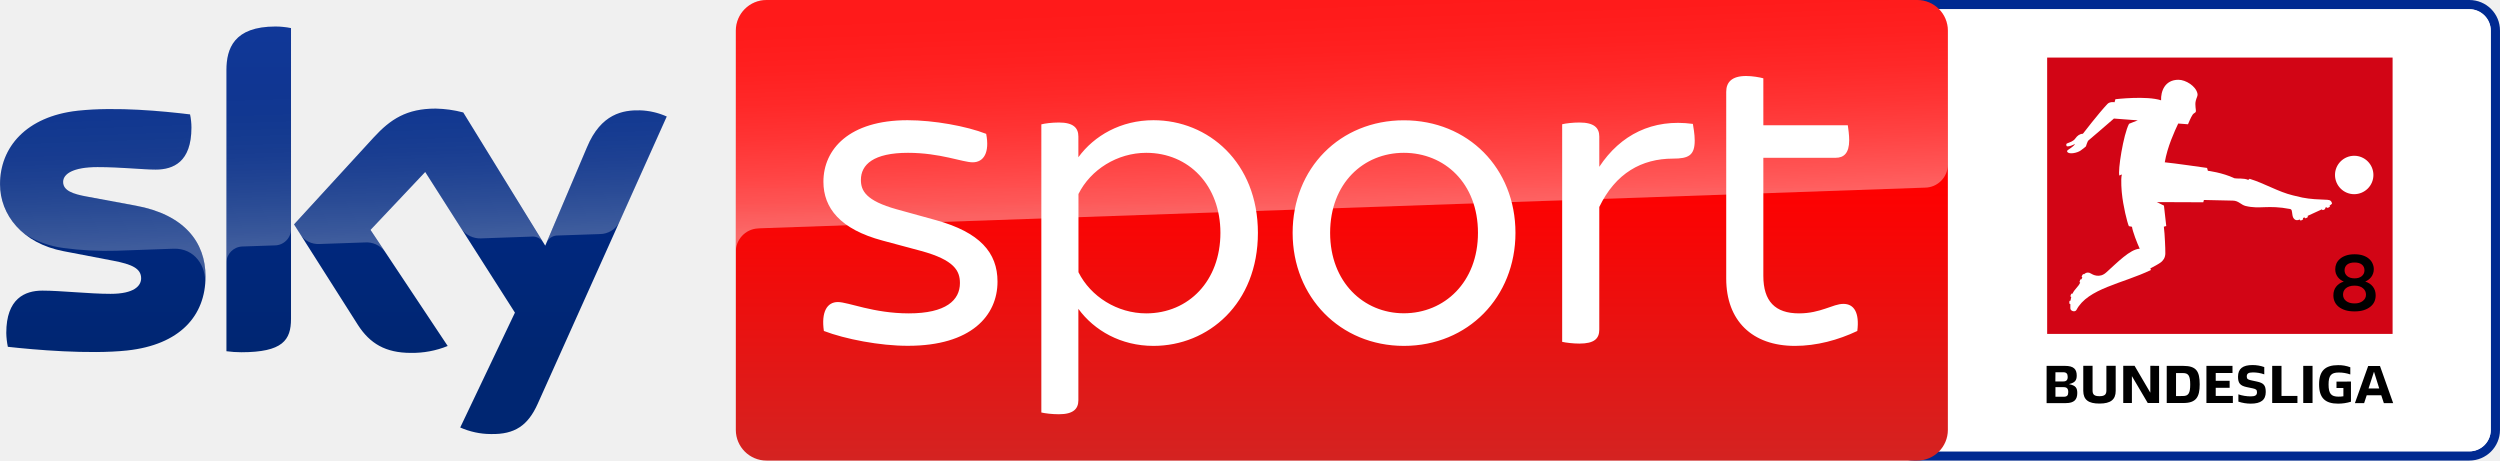
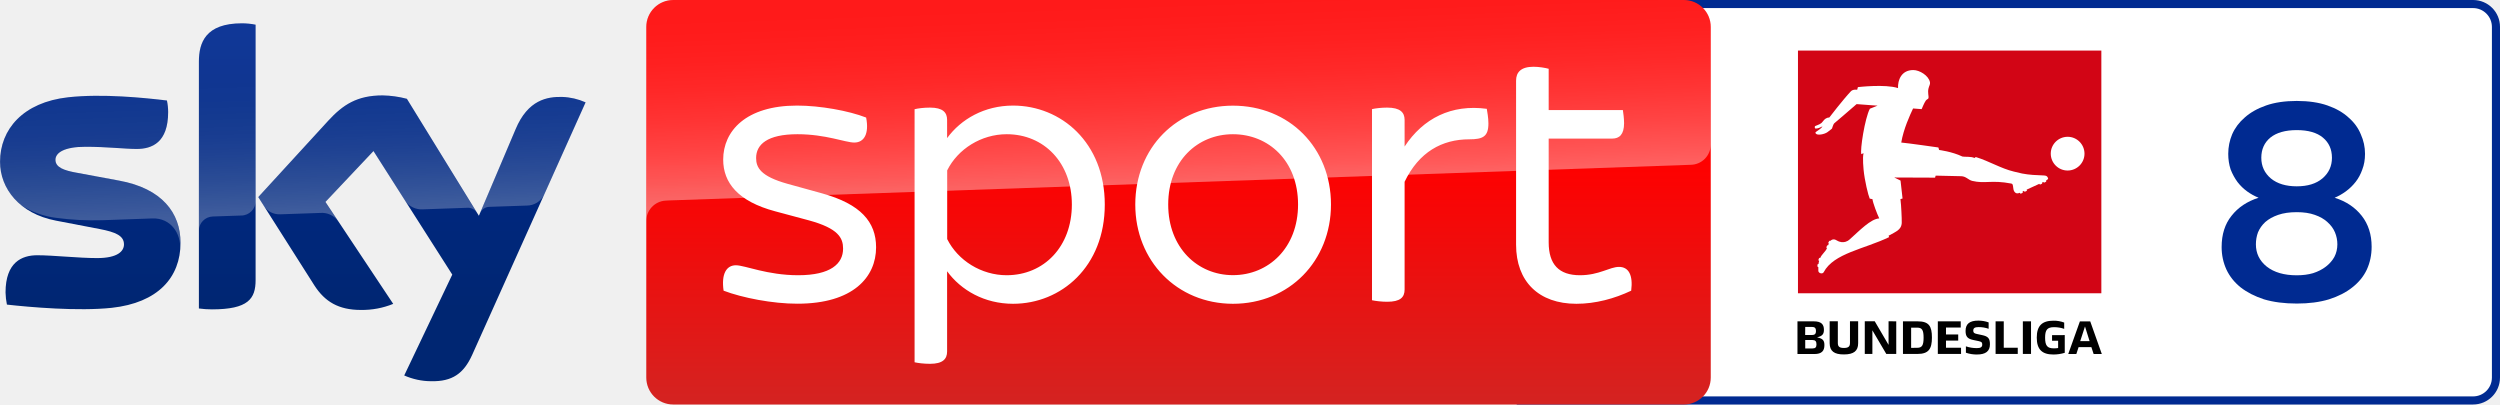
- <svg xmlns="http://www.w3.org/2000/svg" width="800" height="147.38" version="1.1">
-   <g>
-     <path d="m790.18 0h-177.77c-5.424 0-9.816 4.392-9.816 9.816v127.75c0 5.424 4.392 9.816 9.816 9.816h177.77c5.424 0 9.816-4.392 9.816-9.816v-127.75c0.029-5.424-4.363-9.816-9.816-9.816m0 2.948c3.803 0 6.868 3.095 6.868 6.868v127.75a6.856 6.856 0 0 1-6.868 6.868h-177.77c-3.773 0-6.868-3.066-6.868-6.868v-127.75c0-3.773 3.095-6.868 6.868-6.868h177.77" fill="#002a91" />
-     <path d="m790.18 2.948c3.803 0 6.868 3.095 6.868 6.868v127.75a6.856 6.856 0 0 1-6.868 6.868h-177.77c-3.773 0-6.868-3.066-6.868-6.868v-127.75c0-3.773 3.095-6.868 6.868-6.868h177.77" fill="#fff" />
-     <path d="m642.89 6.131h134.83v135.09h-134.83z" fill="#fff" />
-     <path d="m664.73 125.75c0 2.122-1.002 3.242-3.655 3.242h-6.161v-11.909h5.925c2.771 0 3.714 1.091 3.714 3.095 0 1.533-0.59 2.24-2.211 2.653l-0.295 0.088 0.265 0.059c1.828 0.413 2.417 1.091 2.417 2.771zm-7.016-3.685h2.506c1.002 0 1.444-0.442 1.444-1.444 0-1.032-0.413-1.503-1.444-1.503h-2.476zm4.127 3.39c0-1.091-0.442-1.562-1.444-1.562h-2.653v3.066h2.653c1.061 0 1.444-0.442 1.444-1.503zm4.805-0.354v-8.047h2.977v7.929c0 1.297 0.59 1.798 2.211 1.798 1.592 0 2.211-0.501 2.211-1.798v-7.929h2.977v8.018c0 2.8-1.621 4.068-5.158 4.068-3.596 0.029-5.188-1.238-5.217-4.038zm24.259-8.018v11.879h-3.626l-5.07-8.607v8.607h-2.771v-11.909h3.626l5.04 8.607v-8.607zm2.447 0h5.306c4.156 0 5.247 1.71 5.247 5.925 0 4.127-1.208 5.954-5.247 5.954h-5.306zm5.217 9.639c1.739 0 2.299-0.914 2.299-3.685 0-2.771-0.56-3.655-2.299-3.655h-2.24v7.369zm7.517-9.639h8.312v2.27h-5.365v2.506h4.451v2.24h-4.451v2.594h5.483v2.27h-8.46v-11.879zm10.199 11.437v-2.329c1.268 0.442 2.623 0.648 3.979 0.648s1.975-0.354 1.975-1.297c0-0.796-0.265-1.032-1.356-1.268l-1.975-0.413c-2.063-0.442-2.741-1.268-2.741-3.301 0-2.594 1.533-3.744 4.628-3.744 1.297 0 2.564 0.206 3.773 0.648v2.329c-1.15-0.413-2.388-0.619-3.626-0.619-1.474 0-1.975 0.383-1.975 1.297 0 0.766 0.354 1.002 1.297 1.208l1.916 0.413c2.24 0.472 2.859 1.238 2.859 3.36 0 2.535-1.562 3.714-4.775 3.714-1.327 0-2.682-0.206-3.979-0.648zm10.818-11.437h2.977v9.609h5.099v2.27h-8.077zm9.934 0h2.977v11.879h-2.977zm15.269 5.011v6.455c-1.327 0.413-2.712 0.619-4.127 0.619-4.127 0-6.072-1.828-6.072-6.161s1.946-6.161 6.072-6.161c1.327-0.029 2.653 0.206 3.92 0.678v2.299c-1.179-0.413-2.417-0.619-3.685-0.619-2.506 0-3.272 1.002-3.272 3.832 0 2.948 0.825 3.891 3.183 3.891 0.531 0 1.032-0.029 1.562-0.118v-2.653h-2.211v-2.034zm9.698 4.392h-4.657l-0.825 2.506h-2.948l4.245-11.879h3.773l4.215 11.879h-2.977zm-2.329-7.546-1.739 5.365h3.419z" />
-     <path d="m655.09 18.423h110.54v88.43h-110.54z" fill="#d20515" />
-     <path d="m746.23 64.996c0.059 0.206-0.147 0.383-0.531 0.648l-0.236 0.147 0.088 0.147c0.059 0.118-0.029 0.265-0.206 0.354l-0.354 0.177c-0.177 0.088-0.354 0.059-0.413-0.029l-0.088-0.147-0.472 0.236 0.059 0.147c0.059 0.118-0.059 0.265-0.206 0.324l-0.354 0.177c-0.177 0.088-0.354 0.059-0.413-0.059l-0.059-0.147c-1.415 0.678-3.007 1.385-4.628 2.122l0.088 0.206c0.059 0.118-0.059 0.265-0.206 0.324l-0.383 0.177c-0.177 0.088-0.354 0.059-0.383-0.059l-0.088-0.206-0.531 0.265 0.088 0.206c0.059 0.118-0.059 0.265-0.206 0.324l-0.354 0.177c-0.177 0.088-0.354 0.059-0.413-0.059l-0.088-0.206c-0.737 0.295-1.562 0.442-2.152-0.678-0.265-0.501-0.265-1.68-0.472-2.299-0.088-0.206-0.265-0.354-0.472-0.383-7.192-1.385-9.639 0.147-14.267-0.973-1.444-0.354-2.24-1.68-4.038-1.71l-9.285-0.206-0.206 0.737-14.856-0.059 2.27 1.12 0.737 6.544s-0.59 0.177-0.766 0.206c0.147 1.297 0.295 3.066 0.354 4.657 0.059 1.444 0.147 2.918 0.118 3.861 0 0.619-0.147 1.238-0.442 1.769-0.295 0.472-0.648 0.884-1.12 1.208-0.147 0.088-0.707 0.501-1.385 0.855-0.648 0.383-1.474 0.796-1.857 1.002 0.059 0.177 0.118 0.354 0.206 0.501-9.02 4.363-20.221 5.866-23.847 12.793-0.442 0.796-1.887 0.383-1.946-0.472v-1.415h-0.118c-0.118 0-0.206-0.147-0.206-0.354v-0.413c0-0.177 0.118-0.324 0.236-0.324h0.147c0.059-0.413 0.118-0.796 0.236-1.179l-0.147-0.059c-0.118-0.029-0.147-0.206-0.088-0.383l0.147-0.383c0.059-0.177 0.206-0.295 0.324-0.265l0.147 0.059c0.648-1.503 1.887-2.181 2.476-3.596l-0.088-0.029c-0.118-0.029-0.147-0.206-0.088-0.383l0.147-0.383c0.059-0.177 0.206-0.295 0.324-0.236l0.088 0.029c0.088-0.206 0.177-0.442 0.295-0.648l-0.118-0.088c-0.118-0.059-0.118-0.236 0-0.413l0.206-0.354c0.088-0.147 0.265-0.236 0.354-0.177l0.059 0.029h0.059c0.029 0 0.029 0 0.059-0.029l0.177-0.177c0.56-0.413 1.326-0.442 1.916-0.029 0.56 0.354 2.8 1.621 4.923-0.324 3.537-3.154 7.635-7.458 10.73-7.605-0.855-1.798-2.299-5.601-2.476-7.016l-1.002-0.206c-0.531-1.179-1.857-6.544-2.24-10.612 0 0-0.442-4.363 0-5.895-0.236-0.029-0.678 0.324-0.796 0.324-0.56-1.385 1.268-13.147 3.095-16.566l2.8-1.12c-0.295-0.029-2.299-0.118-7.635-0.56-2.977 2.653-6.426 5.483-8.165 7.016-0.295 0.206-0.796 1.887-0.796 1.887s-0.855 0.766-1.68 1.327c-1.061 0.766-3.714 1.327-4.274 0.442-0.118-0.206-0.118-0.324 0-0.442 0.413-0.442 1.946-1.15 2.476-2.122-0.855 0.442-1.769 0.855-2.506 0.796-0.324 0-0.472-0.796-0.059-0.943 1.12-0.472 2.004-0.678 2.653-1.592s1.415-1.474 2.417-1.503c0 0 4.952-6.455 7.841-9.521 0.796-0.855 2.299-0.56 2.299-0.56l0.265-0.973s9.963-1.179 14.62 0.354c-0.118-2.83 1.15-6.573 5.571-6.573 2.27 0 5.601 2.004 6.072 4.451 0.147 0.737-0.295 1.238-0.531 2.211-0.383 1.444 0.147 3.036 0 3.537-0.118 0.413-0.59 0.383-1.002 0.943-0.354 0.56-0.648 1.12-0.914 1.739l-0.59 1.356-3.124-0.236c-1.15 2.447-3.478 7.458-4.304 12.41 2.447 0.206 13.53 1.798 13.53 1.798l0.265 0.914s4.657 0.56 8.489 2.388c0.855 0.206 3.007-0.118 4.421 0.531 0.088-0.059 0.324-0.295 0.442-0.354 4.982 1.533 9.108 4.156 13.884 5.306l3.007 0.707c1.268 0.236 2.564 0.413 3.861 0.501 1.533 0.118 2.388 0.088 3.508 0.177 0.796 0.059 1.769-0.088 2.093 1.091m7.133-15.151c-3.39 0-6.161 2.741-6.161 6.131s2.741 6.161 6.131 6.161 6.161-2.741 6.161-6.131c0-3.419-2.771-6.161-6.131-6.161z" fill="#fff" />
-   </g>
-   <linearGradient id="A" x1="1456.7" x2="1456.7" y2="500" gradientTransform="scale(.29477)" gradientUnits="userSpaceOnUse">
+ <svg xmlns="http://www.w3.org/2000/svg" width="800" height="129.44" version="1.1">
+   <linearGradient id="A" x1="1456.7" x2="1456.7" y2="500" gradientTransform="matrix(.25889 0 0 .25889 .012607 .00096014)" gradientUnits="userSpaceOnUse">
    <stop stop-color="red" offset=".4" />
    <stop stop-color="#d42321" offset="1" />
  </linearGradient>
-   <path d="m245.28 0h368.22c5.424 0 9.816 4.392 9.816 9.816v127.75c0 5.424-4.392 9.816-9.816 9.816h-368.22c-5.424 0-9.816-4.392-9.816-9.816v-127.75c0-5.424 4.392-9.816 9.816-9.816z" fill="url(#A)" />
-   <linearGradient id="B" x1="1459.5" x2="1450.8" y1="233.73" y2="-15.325" gradientTransform="scale(.29477)" gradientUnits="userSpaceOnUse">
+   <linearGradient id="B" x1="1459.5" x2="1450.8" y1="233.73" y2="-15.325" gradientTransform="matrix(.25889 0 0 .25889 .012607 .00096014)" gradientUnits="userSpaceOnUse">
    <stop stop-color="#fff" offset="0" />
    <stop stop-color="#fff" stop-opacity=".835" offset=".12" />
    <stop stop-color="#fff" stop-opacity=".658" offset=".269" />
    <stop stop-color="#fff" stop-opacity=".511" offset=".42" />
    <stop stop-color="#fff" stop-opacity=".397" offset=".568" />
    <stop stop-color="#fff" stop-opacity=".315" offset=".716" />
    <stop stop-color="#fff" stop-opacity=".266" offset=".86" />
    <stop stop-color="#fff" stop-opacity=".25" offset="1" />
  </linearGradient>
-   <path d="m242.53 73.102 0.943-0.059 372.5-12.999c4.097-0.029 7.369-3.39 7.34-7.458v-42.771c0-5.424-4.392-9.816-9.816-9.816h-368.22c-5.424 0-9.816 4.392-9.816 9.816v70.951c-0.118-4.038 3.036-7.458 7.074-7.664z" fill="url(#B)" opacity=".4" />
-   <linearGradient id="C" x1="361.92" x2="361.92" y1="28.806" y2="471.22" gradientTransform="scale(.29477)" gradientUnits="userSpaceOnUse">
+   <linearGradient id="C" x1="361.92" x2="361.92" y1="28.806" y2="471.22" gradientTransform="matrix(.25889 0 0 .25889 .012607 .00096014)" gradientUnits="userSpaceOnUse">
    <stop stop-color="#002a91" offset="0" />
    <stop stop-color="#002672" offset=".8" />
  </linearGradient>
-   <path d="m147.27 136.8c3.095 1.356 6.426 2.093 9.786 2.093 7.693 0.177 11.909-2.771 15.004-9.668l41.297-91.938c-2.682-1.208-5.601-1.887-8.548-1.975-5.335-0.118-12.469 0.973-16.979 11.82l-13.353 31.481-26.234-42.623c-2.889-0.766-5.866-1.179-8.843-1.238-9.285 0-14.444 3.39-19.808 9.226l-25.497 27.826 20.486 32.248c3.803 5.866 8.784 8.873 16.89 8.873 4.038 0.059 8.047-0.678 11.791-2.211l-24.702-37.141 17.509-18.541 28.71 45.011zm-54.149-34.753c0 6.78-2.653 10.671-15.917 10.671-1.592 0-3.183-0.118-4.746-0.324v-89.934c0-6.839 2.329-13.972 15.682-13.972 1.68 0 3.36 0.177 4.982 0.501zm-27.354-13.589c0 12.675-8.283 21.872-25.085 23.699-12.174 1.297-29.801-0.236-38.172-1.179-0.295-1.444-0.472-2.918-0.501-4.421 0-11.024 5.954-13.559 11.555-13.559 5.836 0 15.004 1.032 21.813 1.032 7.517 0 9.786-2.535 9.786-4.982 0-3.154-3.007-4.481-8.843-5.601l-15.976-3.066c-13.265-2.535-20.339-11.702-20.339-21.43 0-11.82 8.371-21.695 24.849-23.522 12.469-1.356 27.649 0.177 35.962 1.179 0.295 1.385 0.442 2.8 0.442 4.245 0 11.024-5.836 13.412-11.437 13.412-4.304 0-10.995-0.796-18.629-0.796-7.752 0-10.995 2.152-10.995 4.746 0 2.771 3.066 3.891 7.929 4.746l15.239 2.83c15.652 2.859 22.402 11.761 22.402 22.668z" fill="url(#C)" />
-   <linearGradient id="D" x1="365.45" x2="359.6" y1="263.25" y2="95.751" gradientTransform="scale(.29477)" gradientUnits="userSpaceOnUse">
+   <linearGradient id="D" x1="365.45" x2="359.6" y1="263.25" y2="95.751" gradientTransform="matrix(.25889 0 0 .25889 .012607 .00096014)" gradientUnits="userSpaceOnUse">
    <stop stop-color="#fff" offset="0" />
    <stop stop-color="#fff" stop-opacity=".835" offset=".12" />
    <stop stop-color="#fff" stop-opacity=".658" offset=".269" />
    <stop stop-color="#fff" stop-opacity=".511" offset=".42" />
    <stop stop-color="#fff" stop-opacity=".397" offset=".568" />
    <stop stop-color="#fff" stop-opacity=".315" offset=".716" />
    <stop stop-color="#fff" stop-opacity=".266" offset=".86" />
    <stop stop-color="#fff" stop-opacity=".25" offset="1" />
  </linearGradient>
  <g>
-     <path d="m213.38 37.288-15.122 33.662c-1.179 2.417-3.626 3.95-6.308 3.95l-13.795 0.472c-1.503 0.088-2.83 1.091-3.36 2.506v-0.029l13.029-30.715c4.539-10.847 11.673-11.938 16.979-11.82 2.977 0.088 5.866 0.766 8.578 1.975zm-39.617 40.236-25.527-41.503c-2.889-0.766-5.866-1.179-8.843-1.238-9.285 0-14.444 3.39-19.808 9.226l-25.497 27.826 2.034 3.213c1.327 2.004 3.626 3.154 6.043 3.036l14.532-0.501a7.272 7.272 0 0 1 6.426 2.889l-4.569-6.868 17.509-18.541 11.761 18.423c1.444 1.828 3.685 2.859 6.013 2.8l16.713-0.59c1.297 0 2.535 0.707 3.213 1.828zm-85.63-69.005c-13.353 0-15.682 7.133-15.682 13.972v61.606c0-2.83 2.27-5.129 5.099-5.217l10.346-0.354c2.889 0 5.247-2.358 5.247-5.247v-64.259c-1.68-0.354-3.331-0.531-5.011-0.501zm-44.746 57.244-15.239-2.83c-4.864-0.855-7.929-1.975-7.929-4.746 0-2.594 3.242-4.746 10.995-4.746 7.635 0 14.326 0.796 18.629 0.796 5.601 0 11.437-2.388 11.437-13.412 0-1.415-0.147-2.859-0.442-4.245-8.312-1.032-23.493-2.535-35.962-1.179-16.507 1.828-24.878 11.732-24.878 23.522 0.029 6.308 3.007 12.262 8.047 16.065 3.714 2.299 7.9 3.803 12.233 4.363 5.66 0.766 11.349 1.061 17.038 0.884l18.187-0.648c6.809-0.236 10.523 5.571 10.14 11.408 0-0.088 0-0.147 0.029-0.236v-0.059c0.059-0.766 0.088-1.533 0.088-2.299 0-10.847-6.75-19.749-22.373-22.638z" fill="url(#D)" opacity=".25" />
-     <path d="m263.64 105.91c-0.884-6.072 1.002-9.256 4.481-9.256 3.301 0 11.408 3.626 22.697 3.626 11.879 0 16.36-4.215 16.36-9.698 0-3.891-1.739-7.369-12.439-10.287l-12.292-3.301c-13.589-3.626-18.954-10.435-18.954-18.836 0-10.405 8.254-19.69 26.912-19.69 8.401 0 18.836 1.887 25.173 4.363 1.15 5.925-0.737 9.108-4.333 9.108-3.183 0-10.405-3.036-20.693-3.036-10.995 0-15.063 3.744-15.063 8.666 0 3.449 1.592 6.662 11.437 9.403l12.587 3.478c14.06 3.891 19.69 10.405 19.69 19.661 0 10.877-8.401 20.545-28.651 20.545-8.961 0.029-20.133-2.152-26.912-4.746m138.89-31.393c0 22.697-15.917 36.168-33.427 36.168-10.405 0-18.954-4.923-24.024-11.85v29.241c0 2.741-1.592 4.481-6.22 4.481-2.329 0-4.481-0.295-5.63-0.56v-92.203c1.15-0.295 3.301-0.59 5.63-0.59 4.628 0 6.22 1.739 6.22 4.481v6.632c5.07-6.927 13.618-11.85 24.024-11.85 17.509 0 33.427 13.471 33.427 36.05m-11.997 0c0-15.181-10.111-25.615-23.729-25.615-9.256 0-17.804 5.365-21.695 13.176v25.026c3.891 7.811 12.439 13.176 21.695 13.176 13.589-0.029 23.729-10.435 23.729-25.763m23.11 0c0-20.693 15.181-36.021 35.578-36.021 20.545 0 35.726 15.328 35.726 36.021 0 20.545-15.181 36.168-35.726 36.168-20.398-0.029-35.578-15.652-35.578-36.168m59.307 0c0-15.917-10.73-25.615-23.729-25.615-12.852 0-23.581 9.698-23.581 25.615 0 15.77 10.73 25.733 23.581 25.733 12.999 0 23.729-9.963 23.729-25.733m69.359-29.536c0 4.775-2.004 5.777-6.957 5.777-9.963 0-18.364 4.628-23.581 15.475v39.234c0 2.889-1.592 4.481-6.367 4.481-2.034 0-4.363-0.295-5.512-0.56v-69.624c1.15-0.295 3.449-0.56 5.512-0.56 4.746 0 6.367 1.739 6.367 4.481v9.698c6.78-10.287 17.067-15.475 29.948-13.736 0.147 1.002 0.59 3.183 0.59 5.335m52.027 60.929c-6.072 2.889-13.029 4.775-19.956 4.775-13.736 0-21.99-8.106-21.99-21.548v-59.749c0-3.036 1.739-5.07 6.367-5.07 2.004 0 4.333 0.413 5.512 0.737v15.033h27.03c0.147 1.002 0.442 3.036 0.442 4.775 0 4.186-1.739 5.63-4.333 5.63h-23.139v37.789c0 8.077 3.744 11.997 11.408 11.997 6.957 0 10.847-3.036 14.178-3.036 3.478-0.029 5.217 2.859 4.481 8.666" fill="#fff" />
-     <path d="m753.46 99.647q-1.681 0-2.956-0.38-1.248-0.407-2.115-1.085-0.841-0.678-1.275-1.6-0.434-0.949-0.434-2.034 0-1.708 0.895-2.82 0.895-1.139 2.441-1.627-0.542-0.217-1.03-0.569-0.488-0.353-0.868-0.841-0.38-0.515-0.624-1.139-0.217-0.651-0.217-1.41 0-0.922 0.353-1.763 0.38-0.868 1.139-1.519 0.759-0.678 1.925-1.085 1.166-0.407 2.766-0.407t2.766 0.407q1.166 0.407 1.898 1.085 0.759 0.651 1.112 1.519 0.38 0.841 0.38 1.763 0 0.786-0.244 1.41-0.217 0.624-0.597 1.112-0.38 0.488-0.895 0.868-0.488 0.353-1.003 0.569 1.546 0.488 2.441 1.627 0.895 1.139 0.895 2.793 0 1.112-0.434 2.061-0.434 0.922-1.302 1.6-0.841 0.678-2.115 1.085-1.248 0.38-2.902 0.38zm0-2.549q0.814 0 1.464-0.19 0.678-0.217 1.166-0.597 0.488-0.38 0.759-0.868 0.271-0.515 0.271-1.139 0-0.569-0.217-1.085t-0.678-0.922q-0.434-0.407-1.139-0.651-0.678-0.244-1.627-0.244-0.976 0-1.681 0.244-0.705 0.244-1.166 0.651-0.434 0.407-0.651 0.922-0.19 0.515-0.19 1.085 0 1.22 0.976 2.007 1.003 0.786 2.712 0.786zm0-8.027q1.464 0 2.305-0.705 0.868-0.732 0.868-1.871t-0.814-1.817-2.359-0.678-2.386 0.678q-0.814 0.678-0.814 1.817t0.868 1.871q0.868 0.705 2.332 0.705z" />
+     <path d="m485.35 9.6014e-4v129.44h306.03c4.763 0 8.62-3.856 8.62-8.62v-112.2c0.026-4.763-3.83-8.621-8.62-8.621z" fill="#002a91" />
+     <path d="m485.35 2.589v124.26h306.03c3.333 5e-3 6.036-2.698 6.031-6.031v-112.2c0-3.314-2.692-6.033-6.031-6.033z" fill="#fff" />
+     <path d="m583.81 110.44c0 1.864-0.88 2.848-3.21 2.848h-5.41v-10.459h5.204c2.433 0 3.262 0.958 3.262 2.718 0 1.346-0.518 1.967-1.942 2.33l-0.259 0.078 0.233 0.052c1.605 0.362 2.123 0.958 2.123 2.433zm-6.161-3.236h2.2c0.88 0 1.269-0.388 1.269-1.269 0-0.906-0.362-1.32-1.269-1.32h-2.175zm3.624 2.977c0-0.958-0.388-1.372-1.269-1.372h-2.33v2.692h2.33c0.932 0 1.269-0.388 1.269-1.32zm4.22-0.311v-7.067h2.615v6.964c0 1.139 0.518 1.579 1.942 1.579 1.398 0 1.942-0.44 1.942-1.579v-6.964h2.615v7.042c0 2.459-1.424 3.573-4.53 3.573-3.158 0.026-4.556-1.087-4.582-3.547zm21.306-7.042v10.433h-3.184l-4.453-7.559v7.559h-2.433v-10.459h3.184l4.427 7.559v-7.559zm2.149 0h4.66c3.65 0 4.608 1.502 4.608 5.204 0 3.624-1.061 5.229-4.608 5.229h-4.66zm4.582 8.465c1.527 0 2.019-0.803 2.019-3.236 0-2.433-0.492-3.21-2.019-3.21h-1.967v6.472zm6.601-8.465h7.3v1.993h-4.712v2.2h3.909v1.967h-3.909v2.278h4.815v1.993h-7.43v-10.433zm8.957 10.045v-2.045c1.113 0.388 2.304 0.57 3.495 0.57 1.191 0 1.734-0.311 1.734-1.139 0-0.699-0.233-0.906-1.191-1.113l-1.734-0.362c-1.812-0.388-2.408-1.113-2.408-2.899 0-2.278 1.346-3.288 4.064-3.288 1.139 0 2.252 0.181 3.314 0.57v2.045c-1.01-0.362-2.097-0.544-3.184-0.544-1.294 0-1.734 0.337-1.734 1.139 0 0.673 0.311 0.88 1.139 1.061l1.683 0.362c1.967 0.414 2.511 1.087 2.511 2.951 0 2.226-1.372 3.262-4.194 3.262-1.165 0-2.356-0.181-3.495-0.57zm9.501-10.045h2.615v8.44h4.479v1.993h-7.093zm8.724 0h2.615v10.433h-2.615zm13.41 4.401v5.67c-1.165 0.362-2.382 0.544-3.624 0.544-3.624 0-5.333-1.605-5.333-5.41 0-3.805 1.709-5.411 5.333-5.411 1.165-0.026 2.33 0.181 3.443 0.595v2.019c-1.036-0.362-2.123-0.544-3.236-0.544-2.2 0-2.874 0.88-2.874 3.365 0 2.589 0.725 3.417 2.796 3.417 0.466 0 0.906-0.026 1.372-0.104v-2.33h-1.942v-1.786zm8.517 3.857h-4.09l-0.725 2.2h-2.589l3.728-10.433h3.314l3.702 10.433h-2.615zm-2.045-6.627-1.527 4.712h3.003z" />
+     <path d="m575.35 16.182h97.081v77.664h-97.081z" fill="#d20515" />
+     <path d="m655.39 57.084c0.052 0.181-0.129 0.337-0.466 0.57l-0.207 0.129 0.078 0.129c0.052 0.104-0.026 0.233-0.181 0.311l-0.311 0.155c-0.155 0.078-0.311 0.052-0.362-0.026l-0.078-0.129-0.414 0.207 0.052 0.129c0.052 0.104-0.052 0.233-0.181 0.285l-0.311 0.155c-0.155 0.078-0.311 0.052-0.362-0.052l-0.052-0.129c-1.243 0.595-2.641 1.217-4.064 1.864l0.078 0.181c0.052 0.104-0.052 0.233-0.181 0.285l-0.337 0.155c-0.155 0.078-0.311 0.052-0.337-0.052l-0.078-0.181-0.466 0.233 0.078 0.181c0.052 0.104-0.052 0.233-0.181 0.285l-0.311 0.155c-0.155 0.078-0.311 0.052-0.362-0.052l-0.078-0.181c-0.647 0.259-1.372 0.388-1.89-0.595-0.233-0.44-0.233-1.476-0.414-2.019-0.078-0.181-0.233-0.311-0.414-0.337-6.317-1.217-8.465 0.129-12.53-0.854-1.269-0.311-1.967-1.476-3.547-1.502l-8.155-0.181-0.181 0.647-13.047-0.052 1.993 0.984 0.647 5.747s-0.518 0.155-0.673 0.181c0.129 1.139 0.259 2.692 0.311 4.09 0.052 1.269 0.129 2.563 0.104 3.391 0 0.544-0.129 1.087-0.388 1.553-0.259 0.414-0.57 0.777-0.984 1.061-0.129 0.078-0.621 0.44-1.217 0.751-0.57 0.337-1.294 0.699-1.631 0.88 0.052 0.155 0.104 0.311 0.181 0.44-7.922 3.832-17.76 5.152-20.944 11.236-0.388 0.699-1.657 0.337-1.709-0.414v-1.243h-0.104c-0.104 0-0.181-0.129-0.181-0.311v-0.362c0-0.155 0.104-0.285 0.207-0.285h0.129c0.052-0.362 0.104-0.699 0.207-1.036l-0.129-0.052c-0.104-0.026-0.129-0.181-0.078-0.337l0.129-0.337c0.052-0.155 0.181-0.259 0.285-0.233l0.129 0.052c0.57-1.32 1.657-1.916 2.175-3.158l-0.078-0.026c-0.104-0.026-0.129-0.181-0.078-0.337l0.129-0.337c0.052-0.155 0.181-0.259 0.285-0.207l0.078 0.026c0.078-0.181 0.155-0.388 0.259-0.57l-0.104-0.078c-0.104-0.052-0.104-0.207 0-0.362l0.181-0.311c0.078-0.129 0.233-0.207 0.311-0.155l0.052 0.026h0.052c0.026 0 0.026 0 0.052-0.026l0.155-0.155c0.492-0.362 1.165-0.388 1.683-0.026 0.492 0.311 2.459 1.424 4.323-0.285 3.107-2.77 6.705-6.55 9.424-6.679-0.751-1.579-2.019-4.919-2.175-6.161l-0.88-0.181c-0.466-1.036-1.631-5.747-1.967-9.32 0 0-0.388-3.832 0-5.178-0.207-0.026-0.595 0.285-0.699 0.285-0.492-1.217 1.113-11.546 2.718-14.549l2.459-0.984c-0.259-0.026-2.019-0.104-6.705-0.492-2.615 2.33-5.644 4.815-7.171 6.161-0.259 0.181-0.699 1.657-0.699 1.657s-0.751 0.673-1.476 1.165c-0.932 0.673-3.262 1.165-3.754 0.388-0.104-0.181-0.104-0.285 0-0.388 0.362-0.388 1.709-1.01 2.175-1.864-0.751 0.388-1.553 0.751-2.2 0.699-0.285 0-0.414-0.699-0.052-0.828 0.984-0.414 1.76-0.595 2.33-1.398 0.57-0.802 1.243-1.294 2.123-1.32 0 0 4.349-5.669 6.886-8.362 0.699-0.751 2.019-0.492 2.019-0.492l0.233-0.854s8.75-1.036 12.84 0.311c-0.104-2.485 1.01-5.773 4.893-5.773 1.993 0 4.919 1.76 5.333 3.909 0.129 0.647-0.259 1.087-0.466 1.942-0.337 1.269 0.129 2.666 0 3.107-0.104 0.362-0.518 0.337-0.88 0.828-0.311 0.492-0.57 0.984-0.803 1.527l-0.518 1.191-2.744-0.207c-1.01 2.149-3.055 6.55-3.78 10.899 2.149 0.181 11.882 1.579 11.882 1.579l0.233 0.803s4.09 0.492 7.456 2.097c0.751 0.181 2.641-0.104 3.883 0.466 0.078-0.052 0.285-0.259 0.388-0.311 4.375 1.346 7.999 3.65 12.194 4.66l2.641 0.621c1.113 0.207 2.252 0.362 3.391 0.44 1.346 0.104 2.097 0.078 3.081 0.155 0.699 0.052 1.553-0.078 1.838 0.958m6.265-13.307c-2.977 0-5.41 2.408-5.41 5.385s2.408 5.411 5.385 5.411 5.41-2.408 5.41-5.385c0-3.003-2.433-5.411-5.385-5.411z" fill="#fff" />
+     <path d="m215.43 9.6014e-4h323.39c4.763 0 8.621 3.857 8.621 8.621v112.2c0 4.763-3.857 8.621-8.621 8.621h-323.39c-4.763 0-8.621-3.857-8.621-8.621v-112.2c0-4.763 3.857-8.621 8.621-8.621z" fill="url(#A)" />
+     <path d="m213.01 64.203 0.828-0.052 327.15-11.416c3.599-0.026 6.472-2.977 6.446-6.55v-37.564c0-4.763-3.857-8.621-8.621-8.621h-323.39c-4.763 0-8.621 3.857-8.621 8.621v62.313c-0.104-3.547 2.666-6.55 6.213-6.731z" fill="url(#B)" opacity=".4" />
+     <path d="m129.35 120.15c2.718 1.191 5.644 1.838 8.595 1.838 6.757 0.155 10.459-2.433 13.177-8.491l36.269-80.745c-2.356-1.061-4.919-1.657-7.508-1.734-4.686-0.104-10.951 0.854-14.912 10.381l-11.728 27.648-23.04-37.434c-2.537-0.673-5.152-1.036-7.766-1.087-8.155 0-12.686 2.977-17.397 8.103l-22.393 24.438 17.992 28.322c3.34 5.152 7.715 7.792 14.834 7.792 3.547 0.052 7.067-0.595 10.356-1.942l-21.695-32.619 15.377-16.284 25.215 39.531zm-47.557-30.522c0 5.954-2.33 9.372-13.98 9.372-1.398 0-2.796-0.104-4.168-0.285v-78.985c0-6.006 2.045-12.271 13.773-12.271 1.476 0 2.951 0.155 4.375 0.44zm-24.024-11.935c0 11.132-7.275 19.209-22.031 20.814-10.692 1.139-26.173-0.207-33.525-1.036-0.259-1.269-0.414-2.563-0.44-3.883 0-9.682 5.229-11.908 10.148-11.908 5.126 0 13.177 0.906 19.157 0.906 6.601 0 8.595-2.226 8.595-4.375 0-2.77-2.641-3.935-7.766-4.919l-14.031-2.692c-11.65-2.226-17.863-10.277-17.863-18.821 0-10.381 7.352-19.054 21.824-20.658 10.951-1.191 24.283 0.155 31.583 1.036 0.259 1.217 0.388 2.459 0.388 3.728 0 9.682-5.126 11.779-10.045 11.779-3.78 0-9.656-0.699-16.361-0.699-6.809 0-9.656 1.89-9.656 4.168 0 2.433 2.692 3.417 6.964 4.168l13.383 2.485c13.746 2.511 19.674 10.329 19.674 19.908z" fill="url(#C)" />
+     <path d="m187.4 32.748-13.281 29.564c-1.036 2.123-3.184 3.469-5.54 3.469l-12.116 0.414c-1.32 0.078-2.485 0.958-2.951 2.2v-0.026l11.443-26.976c3.987-9.526 10.252-10.484 14.912-10.381 2.615 0.078 5.152 0.673 7.533 1.734zm-34.794 35.338-22.419-36.45c-2.537-0.673-5.152-1.036-7.766-1.087-8.155 0-12.686 2.977-17.397 8.103l-22.393 24.438 1.786 2.822c1.165 1.76 3.184 2.77 5.307 2.666l12.762-0.44a6.387 6.387 0 0 1 5.644 2.537l-4.013-6.032 15.377-16.284 10.329 16.181c1.269 1.605 3.236 2.511 5.281 2.459l14.678-0.518c1.139 0 2.226 0.621 2.822 1.605zm-75.205-60.604c-11.728 0-13.773 6.265-13.773 12.271v54.106c0-2.485 1.993-4.505 4.479-4.582l9.086-0.311c2.537 0 4.608-2.071 4.608-4.608v-56.436c-1.476-0.311-2.925-0.466-4.401-0.44zm-39.299 50.275-13.383-2.485c-4.272-0.751-6.964-1.734-6.964-4.168 0-2.278 2.848-4.168 9.656-4.168 6.705 0 12.582 0.699 16.361 0.699 4.919 0 10.045-2.097 10.045-11.779 0-1.243-0.129-2.511-0.388-3.728-7.301-0.906-20.632-2.226-31.583-1.036-14.497 1.605-21.85 10.304-21.85 20.658 0.026 5.54 2.641 10.77 7.067 14.109 3.262 2.019 6.938 3.34 10.744 3.832 4.971 0.673 9.967 0.932 14.963 0.777l15.973-0.57c5.98-0.207 9.242 4.893 8.906 10.019 0-0.078 0-0.129 0.026-0.207v-0.052c0.052-0.673 0.078-1.346 0.078-2.019 0-9.526-5.928-17.345-19.649-19.882z" fill="url(#D)" opacity=".25" />
+     <path d="m231.55 93.017c-0.777-5.333 0.88-8.129 3.935-8.129 2.899 0 10.019 3.184 19.934 3.184 10.433 0 14.368-3.702 14.368-8.517 0-3.417-1.527-6.472-10.924-9.035l-10.795-2.899c-11.935-3.184-16.647-9.165-16.647-16.543 0-9.138 7.249-17.293 23.636-17.293 7.378 0 16.543 1.657 22.108 3.832 1.01 5.204-0.647 7.999-3.806 7.999-2.796 0-9.138-2.666-18.173-2.666-9.656 0-13.229 3.288-13.229 7.611 0 3.029 1.398 5.851 10.045 8.258l11.054 3.055c12.349 3.417 17.293 9.138 17.293 17.268 0 9.553-7.378 18.043-25.163 18.043-7.87 0.026-17.682-1.89-23.636-4.168m121.98-27.571c0 19.934-13.98 31.765-29.357 31.765-9.138 0-16.647-4.323-21.1-10.407v25.681c0 2.408-1.398 3.935-5.462 3.935-2.045 0-3.935-0.259-4.945-0.492v-80.978c1.01-0.259 2.899-0.518 4.945-0.518 4.064 0 5.462 1.527 5.462 3.935v5.825c4.453-6.084 11.96-10.407 21.1-10.407 15.377 0 29.357 11.831 29.357 31.661m-10.536 0c0-13.333-8.88-22.496-20.84-22.496-8.129 0-15.637 4.712-19.054 11.572v21.979c3.417 6.86 10.924 11.572 19.054 11.572 11.935-0.026 20.84-9.165 20.84-22.626m20.296 0c0-18.173 13.333-31.636 31.246-31.636 18.043 0 31.377 13.462 31.377 31.636 0 18.043-13.333 31.765-31.377 31.765-17.914-0.026-31.246-13.746-31.246-31.765m52.087 0c0-13.98-9.424-22.496-20.841-22.496-11.287 0-20.71 8.517-20.71 22.496 0 13.85 9.424 22.6 20.71 22.6 11.416 0 20.841-8.75 20.841-22.6m60.915-25.94c0 4.194-1.76 5.074-6.11 5.074-8.75 0-16.128 4.064-20.71 13.591v34.458c0 2.537-1.398 3.935-5.592 3.935-1.786 0-3.832-0.259-4.841-0.492v-61.147c1.01-0.259 3.029-0.492 4.841-0.492 4.168 0 5.592 1.527 5.592 3.935v8.517c5.954-9.035 14.989-13.591 26.302-12.064 0.129 0.88 0.518 2.796 0.518 4.686m45.693 53.511c-5.333 2.537-11.443 4.194-17.527 4.194-12.064 0-19.313-7.119-19.313-18.924v-52.475c0-2.666 1.527-4.453 5.592-4.453 1.76 0 3.806 0.362 4.841 0.647v13.203h23.739c0.129 0.88 0.388 2.666 0.388 4.194 0 3.676-1.527 4.945-3.806 4.945h-20.322v33.188c0 7.093 3.288 10.536 10.019 10.536 6.11 0 9.526-2.666 12.452-2.666 3.055-0.026 4.582 2.511 3.935 7.611" fill="#fff" />
+     <path d="m734.97 97.136q-5.964 0-10.485-1.347-4.425-1.443-7.503-3.848-2.982-2.405-4.521-5.675-1.539-3.367-1.539-7.214 0-6.06 3.174-10.004 3.174-4.04 8.657-5.771-1.924-0.77-3.655-2.02-1.731-1.25-3.078-2.982-1.347-1.828-2.212-4.04-0.77-2.309-0.77-5.002 0-3.271 1.25-6.252 1.347-3.078 4.04-5.387 2.693-2.405 6.83-3.848 4.136-1.443 9.812-1.443 5.675 0 9.812 1.443 4.136 1.443 6.733 3.848 2.693 2.309 3.944 5.387 1.347 2.982 1.347 6.252 0 2.79-0.866 5.002-0.77 2.212-2.116 3.944t-3.174 3.078q-1.731 1.25-3.559 2.02 5.483 1.731 8.657 5.771 3.174 4.04 3.174 9.908 0 3.944-1.539 7.311-1.539 3.271-4.617 5.675-2.982 2.405-7.503 3.848-4.425 1.347-10.292 1.347zm0-9.042q2.886 0 5.194-0.673 2.405-0.77 4.136-2.116 1.732-1.347 2.693-3.078 0.962-1.828 0.962-4.04 0-2.02-0.77-3.848-0.77-1.828-2.405-3.271-1.539-1.443-4.04-2.309-2.405-0.866-5.771-0.866-3.463 0-5.964 0.866t-4.136 2.309q-1.539 1.443-2.309 3.271-0.673 1.828-0.673 3.848 0 4.329 3.463 7.118 3.559 2.79 9.619 2.79zm0-28.473q5.194 0 8.176-2.501 3.078-2.597 3.078-6.637t-2.886-6.445q-2.886-2.405-8.369-2.405-5.483 0-8.465 2.405-2.886 2.405-2.886 6.445t3.078 6.637q3.078 2.501 8.273 2.501z" fill="#002a91" />
  </g>
</svg>
